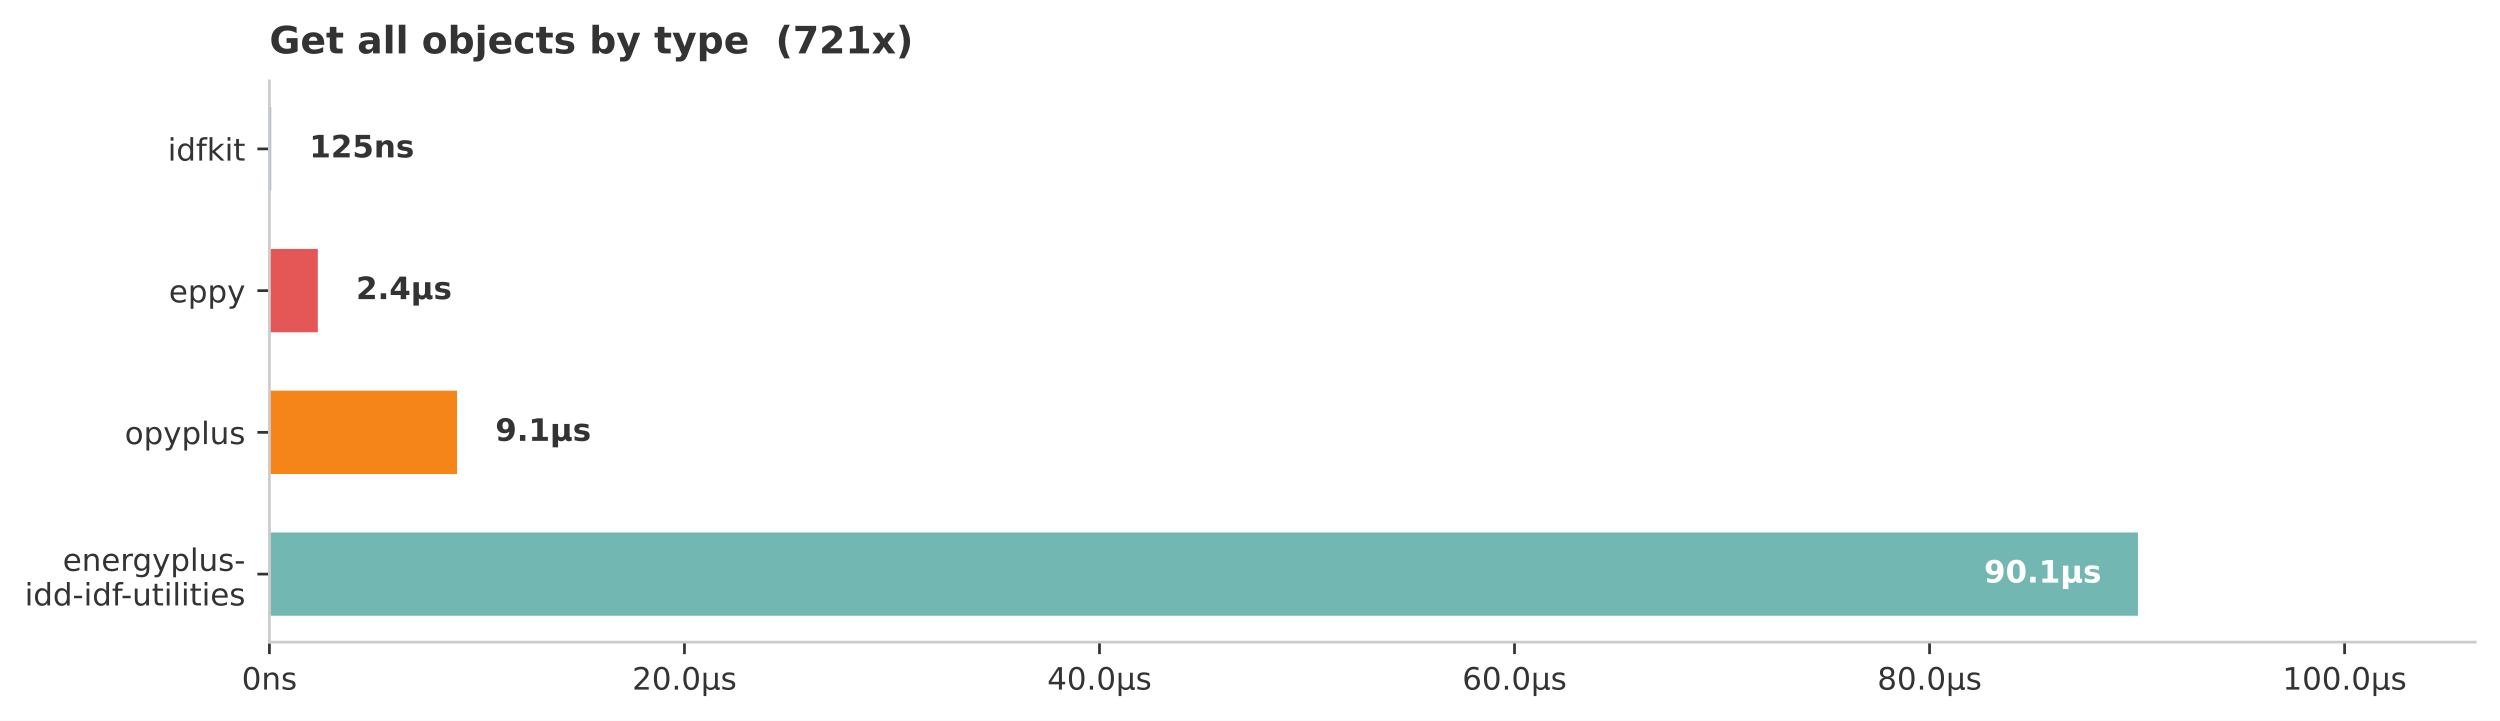
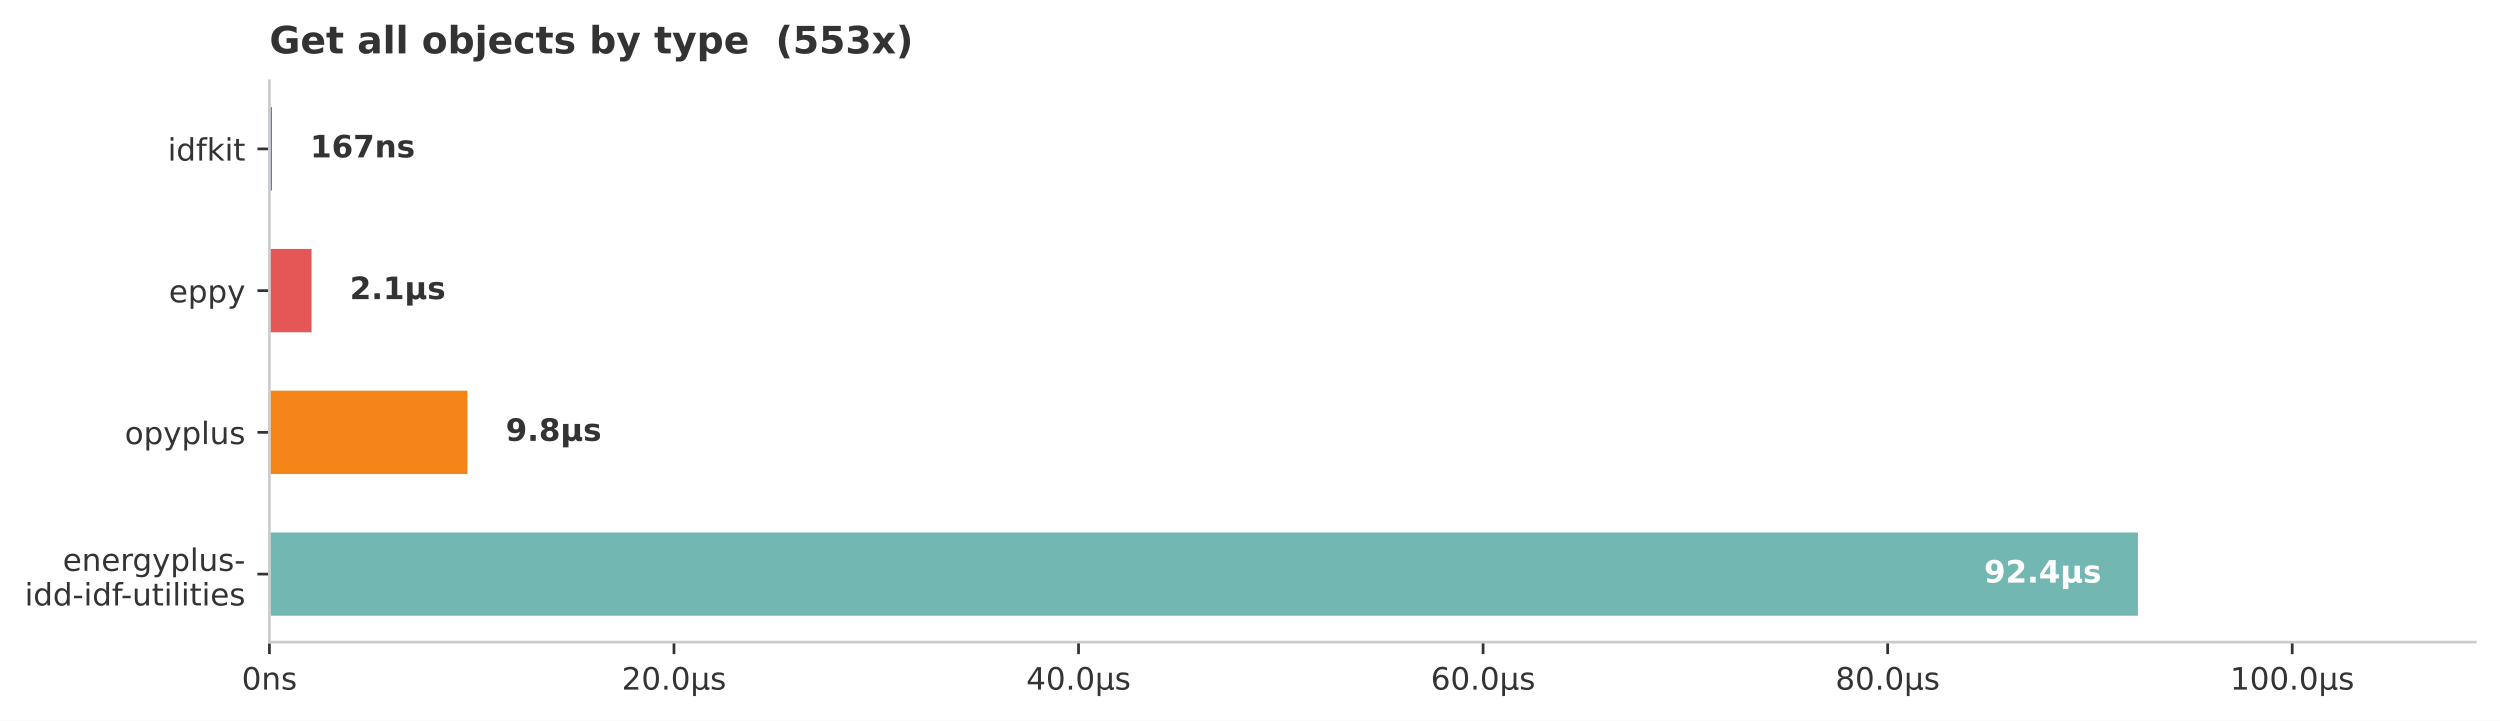
<svg xmlns="http://www.w3.org/2000/svg" xmlns:xlink="http://www.w3.org/1999/xlink" width="728.4pt" height="210pt" viewBox="0 0 728.4 210" version="1.1">
  <defs>
    <style type="text/css">*{stroke-linejoin: round; stroke-linecap: butt}</style>
  </defs>
  <g id="figure_1">
    <g id="patch_1">
      <path d="M 0 210 L 728.4 210 L 728.4 -0 L 0 -0 z " style="fill: #ffffff" />
    </g>
    <g id="axes_1">
      <g id="patch_2">
        <path d="M 78.497 187.089 L 721.2 187.089 L 721.2 23.558 L 78.497 23.558 z " style="fill: #ffffff" />
      </g>
      <g id="patch_3">
-         <path d="M 78.497 30.992 L 79.252 30.992 L 79.252 55.769 L 78.497 55.769 z " clip-path="url(#p4049b4fd9d)" style="fill: #4c78a8; stroke: #ffffff; stroke-width: 0.5; stroke-linejoin: miter" />
+         <path d="M 78.497 30.992 L 79.481 30.992 L 79.481 55.769 L 78.497 55.769 z " clip-path="url(#p4bf52b2a81)" style="fill: #4c78a8; stroke: #ffffff; stroke-width: 0.5; stroke-linejoin: miter" />
      </g>
      <g id="patch_4">
-         <path d="M 78.497 72.287 L 92.856 72.287 L 92.856 97.065 L 78.497 97.065 z " clip-path="url(#p4049b4fd9d)" style="fill: #e45756; stroke: #ffffff; stroke-width: 0.5; stroke-linejoin: miter" />
+         <path d="M 78.497 72.287 L 91.02 72.287 L 91.02 97.065 L 78.497 97.065 z " clip-path="url(#p4bf52b2a81)" style="fill: #e45756; stroke: #ffffff; stroke-width: 0.5; stroke-linejoin: miter" />
      </g>
      <g id="patch_5">
-         <path d="M 78.497 113.583 L 133.415 113.583 L 133.415 138.36 L 78.497 138.36 z " clip-path="url(#p4049b4fd9d)" style="fill: #f58518; stroke: #ffffff; stroke-width: 0.5; stroke-linejoin: miter" />
+         <path d="M 78.497 113.583 L 136.448 113.583 L 136.448 138.36 L 78.497 138.36 z " clip-path="url(#p4bf52b2a81)" style="fill: #f58518; stroke: #ffffff; stroke-width: 0.5; stroke-linejoin: miter" />
      </g>
      <g id="patch_6">
-         <path d="M 78.497 154.879 L 623.16 154.879 L 623.16 179.656 L 78.497 179.656 z " clip-path="url(#p4049b4fd9d)" style="fill: #72b7b2; stroke: #ffffff; stroke-width: 0.5; stroke-linejoin: miter" />
+         <path d="M 78.497 154.879 L 623.16 154.879 L 623.16 179.656 L 78.497 179.656 z " clip-path="url(#p4bf52b2a81)" style="fill: #72b7b2; stroke: #ffffff; stroke-width: 0.5; stroke-linejoin: miter" />
      </g>
      <g id="matplotlib.axis_1">
        <g id="xtick_1">
          <g id="line2d_1">
            <defs>
-               <path id="mfbbbb1fbbe" d="M 0 0 L 0 3.5 " style="stroke: #333333; stroke-width: 0.8" />
+               <path id="m6d9b63f9aa" d="M 0 0 L 0 3.5 " style="stroke: #333333; stroke-width: 0.8" />
            </defs>
            <g>
-               <use xlink:href="#mfbbbb1fbbe" x="78.497" y="187.089" style="fill: #333333; stroke: #333333; stroke-width: 0.8" />
+               <use xlink:href="#m6d9b63f9aa" x="78.497" y="187.089" style="fill: #333333; stroke: #333333; stroke-width: 0.8" />
            </g>
          </g>
          <g id="text_1">
            <g style="fill: #333333" transform="translate(70.43734 200.9278) scale(0.09 -0.09)">
              <defs>
                <path id="DejaVuSans-30" d="M 2034 4250 Q 1547 4250 1301 3770 Q 1056 3291 1056 2328 Q 1056 1369 1301 889 Q 1547 409 2034 409 Q 2525 409 2770 889 Q 3016 1369 3016 2328 Q 3016 3291 2770 3770 Q 2525 4250 2034 4250 z M 2034 4750 Q 2819 4750 3233 4129 Q 3647 3509 3647 2328 Q 3647 1150 3233 529 Q 2819 -91 2034 -91 Q 1250 -91 836 529 Q 422 1150 422 2328 Q 422 3509 836 4129 Q 1250 4750 2034 4750 z " transform="scale(0.015625)" />
                <path id="DejaVuSans-6e" d="M 3513 2113 L 3513 0 L 2938 0 L 2938 2094 Q 2938 2591 2744 2837 Q 2550 3084 2163 3084 Q 1697 3084 1428 2787 Q 1159 2491 1159 1978 L 1159 0 L 581 0 L 581 3500 L 1159 3500 L 1159 2956 Q 1366 3272 1645 3428 Q 1925 3584 2291 3584 Q 2894 3584 3203 3211 Q 3513 2838 3513 2113 z " transform="scale(0.015625)" />
                <path id="DejaVuSans-73" d="M 2834 3397 L 2834 2853 Q 2591 2978 2328 3040 Q 2066 3103 1784 3103 Q 1356 3103 1142 2972 Q 928 2841 928 2578 Q 928 2378 1081 2264 Q 1234 2150 1697 2047 L 1894 2003 Q 2506 1872 2764 1633 Q 3022 1394 3022 966 Q 3022 478 2636 193 Q 2250 -91 1575 -91 Q 1294 -91 989 -36 Q 684 19 347 128 L 347 722 Q 666 556 975 473 Q 1284 391 1588 391 Q 1994 391 2212 530 Q 2431 669 2431 922 Q 2431 1156 2273 1281 Q 2116 1406 1581 1522 L 1381 1569 Q 847 1681 609 1914 Q 372 2147 372 2553 Q 372 3047 722 3315 Q 1072 3584 1716 3584 Q 2034 3584 2315 3537 Q 2597 3491 2834 3397 z " transform="scale(0.015625)" />
              </defs>
              <use xlink:href="#DejaVuSans-30" />
              <use xlink:href="#DejaVuSans-6e" transform="translate(63.62305 0)" />
              <use xlink:href="#DejaVuSans-73" transform="translate(127.002 0)" />
            </g>
          </g>
        </g>
        <g id="xtick_2">
          <g id="line2d_2">
            <g>
-               <use xlink:href="#mfbbbb1fbbe" x="199.421" y="187.089" style="fill: #333333; stroke: #333333; stroke-width: 0.8" />
+               <use xlink:href="#m6d9b63f9aa" x="196.369" y="187.089" style="fill: #333333; stroke: #333333; stroke-width: 0.8" />
            </g>
          </g>
          <g id="text_2">
-             <g style="fill: #333333" transform="translate(184.1945 200.9278) scale(0.09 -0.09)">
+             <g style="fill: #333333" transform="translate(181.1418 200.9278) scale(0.09 -0.09)">
              <defs>
                <path id="DejaVuSans-32" d="M 1228 531 L 3431 531 L 3431 0 L 469 0 L 469 531 Q 828 903 1448 1529 Q 2069 2156 2228 2338 Q 2531 2678 2651 2914 Q 2772 3150 2772 3378 Q 2772 3750 2511 3984 Q 2250 4219 1831 4219 Q 1534 4219 1204 4116 Q 875 4013 500 3803 L 500 4441 Q 881 4594 1212 4672 Q 1544 4750 1819 4750 Q 2544 4750 2975 4387 Q 3406 4025 3406 3419 Q 3406 3131 3298 2873 Q 3191 2616 2906 2266 Q 2828 2175 2409 1742 Q 1991 1309 1228 531 z " transform="scale(0.015625)" />
                <path id="DejaVuSans-2e" d="M 684 794 L 1344 794 L 1344 0 L 684 0 L 684 794 z " transform="scale(0.015625)" />
                <path id="DejaVuSans-b5" d="M 544 -1331 L 544 3500 L 1119 3500 L 1119 1325 Q 1119 872 1334 640 Q 1550 409 1972 409 Q 2434 409 2667 671 Q 2900 934 2900 1459 L 2900 3500 L 3475 3500 L 3475 806 Q 3475 619 3529 530 Q 3584 441 3700 441 Q 3728 441 3778 458 Q 3828 475 3916 513 L 3916 50 Q 3788 -22 3673 -56 Q 3559 -91 3450 -91 Q 3234 -91 3106 31 Q 2978 153 2931 403 Q 2775 156 2548 32 Q 2322 -91 2016 -91 Q 1697 -91 1473 31 Q 1250 153 1119 397 L 1119 -1331 L 544 -1331 z " transform="scale(0.015625)" />
              </defs>
              <use xlink:href="#DejaVuSans-32" />
              <use xlink:href="#DejaVuSans-30" transform="translate(63.62305 0)" />
              <use xlink:href="#DejaVuSans-2e" transform="translate(127.2461 0)" />
              <use xlink:href="#DejaVuSans-30" transform="translate(159.0332 0)" />
              <use xlink:href="#DejaVuSans-b5" transform="translate(222.6562 0)" />
              <use xlink:href="#DejaVuSans-73" transform="translate(286.2793 0)" />
            </g>
          </g>
        </g>
        <g id="xtick_3">
          <g id="line2d_3">
            <g>
-               <use xlink:href="#mfbbbb1fbbe" x="320.346" y="187.089" style="fill: #333333; stroke: #333333; stroke-width: 0.8" />
+               <use xlink:href="#m6d9b63f9aa" x="314.241" y="187.089" style="fill: #333333; stroke: #333333; stroke-width: 0.8" />
            </g>
          </g>
          <g id="text_3">
-             <g style="fill: #333333" transform="translate(305.1193 200.9278) scale(0.09 -0.09)">
+             <g style="fill: #333333" transform="translate(299.0139 200.9278) scale(0.09 -0.09)">
              <defs>
                <path id="DejaVuSans-34" d="M 2419 4116 L 825 1625 L 2419 1625 L 2419 4116 z M 2253 4666 L 3047 4666 L 3047 1625 L 3713 1625 L 3713 1100 L 3047 1100 L 3047 0 L 2419 0 L 2419 1100 L 313 1100 L 313 1709 L 2253 4666 z " transform="scale(0.015625)" />
              </defs>
              <use xlink:href="#DejaVuSans-34" />
              <use xlink:href="#DejaVuSans-30" transform="translate(63.62305 0)" />
              <use xlink:href="#DejaVuSans-2e" transform="translate(127.2461 0)" />
              <use xlink:href="#DejaVuSans-30" transform="translate(159.0332 0)" />
              <use xlink:href="#DejaVuSans-b5" transform="translate(222.6562 0)" />
              <use xlink:href="#DejaVuSans-73" transform="translate(286.2793 0)" />
            </g>
          </g>
        </g>
        <g id="xtick_4">
          <g id="line2d_4">
            <g>
-               <use xlink:href="#mfbbbb1fbbe" x="441.271" y="187.089" style="fill: #333333; stroke: #333333; stroke-width: 0.8" />
+               <use xlink:href="#m6d9b63f9aa" x="432.113" y="187.089" style="fill: #333333; stroke: #333333; stroke-width: 0.8" />
            </g>
          </g>
          <g id="text_4">
-             <g style="fill: #333333" transform="translate(426.0441 200.9278) scale(0.09 -0.09)">
+             <g style="fill: #333333" transform="translate(416.8861 200.9278) scale(0.09 -0.09)">
              <defs>
                <path id="DejaVuSans-36" d="M 2113 2584 Q 1688 2584 1439 2293 Q 1191 2003 1191 1497 Q 1191 994 1439 701 Q 1688 409 2113 409 Q 2538 409 2786 701 Q 3034 994 3034 1497 Q 3034 2003 2786 2293 Q 2538 2584 2113 2584 z M 3366 4563 L 3366 3988 Q 3128 4100 2886 4159 Q 2644 4219 2406 4219 Q 1781 4219 1451 3797 Q 1122 3375 1075 2522 Q 1259 2794 1537 2939 Q 1816 3084 2150 3084 Q 2853 3084 3261 2657 Q 3669 2231 3669 1497 Q 3669 778 3244 343 Q 2819 -91 2113 -91 Q 1303 -91 875 529 Q 447 1150 447 2328 Q 447 3434 972 4092 Q 1497 4750 2381 4750 Q 2619 4750 2861 4703 Q 3103 4656 3366 4563 z " transform="scale(0.015625)" />
              </defs>
              <use xlink:href="#DejaVuSans-36" />
              <use xlink:href="#DejaVuSans-30" transform="translate(63.62305 0)" />
              <use xlink:href="#DejaVuSans-2e" transform="translate(127.2461 0)" />
              <use xlink:href="#DejaVuSans-30" transform="translate(159.0332 0)" />
              <use xlink:href="#DejaVuSans-b5" transform="translate(222.6562 0)" />
              <use xlink:href="#DejaVuSans-73" transform="translate(286.2793 0)" />
            </g>
          </g>
        </g>
        <g id="xtick_5">
          <g id="line2d_5">
            <g>
-               <use xlink:href="#mfbbbb1fbbe" x="562.196" y="187.089" style="fill: #333333; stroke: #333333; stroke-width: 0.8" />
+               <use xlink:href="#m6d9b63f9aa" x="549.985" y="187.089" style="fill: #333333; stroke: #333333; stroke-width: 0.8" />
            </g>
          </g>
          <g id="text_5">
-             <g style="fill: #333333" transform="translate(546.9689 200.9278) scale(0.09 -0.09)">
+             <g style="fill: #333333" transform="translate(534.7582 200.9278) scale(0.09 -0.09)">
              <defs>
                <path id="DejaVuSans-38" d="M 2034 2216 Q 1584 2216 1326 1975 Q 1069 1734 1069 1313 Q 1069 891 1326 650 Q 1584 409 2034 409 Q 2484 409 2743 651 Q 3003 894 3003 1313 Q 3003 1734 2745 1975 Q 2488 2216 2034 2216 z M 1403 2484 Q 997 2584 770 2862 Q 544 3141 544 3541 Q 544 4100 942 4425 Q 1341 4750 2034 4750 Q 2731 4750 3128 4425 Q 3525 4100 3525 3541 Q 3525 3141 3298 2862 Q 3072 2584 2669 2484 Q 3125 2378 3379 2068 Q 3634 1759 3634 1313 Q 3634 634 3220 271 Q 2806 -91 2034 -91 Q 1263 -91 848 271 Q 434 634 434 1313 Q 434 1759 690 2068 Q 947 2378 1403 2484 z M 1172 3481 Q 1172 3119 1398 2916 Q 1625 2713 2034 2713 Q 2441 2713 2670 2916 Q 2900 3119 2900 3481 Q 2900 3844 2670 4047 Q 2441 4250 2034 4250 Q 1625 4250 1398 4047 Q 1172 3844 1172 3481 z " transform="scale(0.015625)" />
              </defs>
              <use xlink:href="#DejaVuSans-38" />
              <use xlink:href="#DejaVuSans-30" transform="translate(63.62305 0)" />
              <use xlink:href="#DejaVuSans-2e" transform="translate(127.2461 0)" />
              <use xlink:href="#DejaVuSans-30" transform="translate(159.0332 0)" />
              <use xlink:href="#DejaVuSans-b5" transform="translate(222.6562 0)" />
              <use xlink:href="#DejaVuSans-73" transform="translate(286.2793 0)" />
            </g>
          </g>
        </g>
        <g id="xtick_6">
          <g id="line2d_6">
            <g>
-               <use xlink:href="#mfbbbb1fbbe" x="683.121" y="187.089" style="fill: #333333; stroke: #333333; stroke-width: 0.8" />
+               <use xlink:href="#m6d9b63f9aa" x="667.857" y="187.089" style="fill: #333333; stroke: #333333; stroke-width: 0.8" />
            </g>
          </g>
          <g id="text_6">
-             <g style="fill: #333333" transform="translate(665.0306 200.9278) scale(0.09 -0.09)">
+             <g style="fill: #333333" transform="translate(649.7672 200.9278) scale(0.09 -0.09)">
              <defs>
                <path id="DejaVuSans-31" d="M 794 531 L 1825 531 L 1825 4091 L 703 3866 L 703 4441 L 1819 4666 L 2450 4666 L 2450 531 L 3481 531 L 3481 0 L 794 0 L 794 531 z " transform="scale(0.015625)" />
              </defs>
              <use xlink:href="#DejaVuSans-31" />
              <use xlink:href="#DejaVuSans-30" transform="translate(63.62305 0)" />
              <use xlink:href="#DejaVuSans-30" transform="translate(127.2461 0)" />
              <use xlink:href="#DejaVuSans-2e" transform="translate(190.8691 0)" />
              <use xlink:href="#DejaVuSans-30" transform="translate(222.6562 0)" />
              <use xlink:href="#DejaVuSans-b5" transform="translate(286.2793 0)" />
              <use xlink:href="#DejaVuSans-73" transform="translate(349.9023 0)" />
            </g>
          </g>
        </g>
      </g>
      <g id="matplotlib.axis_2">
        <g id="ytick_1">
          <g id="line2d_7">
            <defs>
-               <path id="m07749e6e35" d="M 0 0 L -3.5 0 " style="stroke: #333333; stroke-width: 0.8" />
+               <path id="m0f4603d47a" d="M 0 0 L -3.5 0 " style="stroke: #333333; stroke-width: 0.8" />
            </defs>
            <g>
-               <use xlink:href="#m07749e6e35" x="78.497" y="43.38" style="fill: #333333; stroke: #333333; stroke-width: 0.8" />
+               <use xlink:href="#m0f4603d47a" x="78.497" y="43.38" style="fill: #333333; stroke: #333333; stroke-width: 0.8" />
            </g>
          </g>
          <g id="text_7">
            <g style="fill: #333333" transform="translate(48.87422 46.79951) scale(0.09 -0.09)">
              <defs>
                <path id="DejaVuSans-69" d="M 603 3500 L 1178 3500 L 1178 0 L 603 0 L 603 3500 z M 603 4863 L 1178 4863 L 1178 4134 L 603 4134 L 603 4863 z " transform="scale(0.015625)" />
                <path id="DejaVuSans-64" d="M 2906 2969 L 2906 4863 L 3481 4863 L 3481 0 L 2906 0 L 2906 525 Q 2725 213 2448 61 Q 2172 -91 1784 -91 Q 1150 -91 751 415 Q 353 922 353 1747 Q 353 2572 751 3078 Q 1150 3584 1784 3584 Q 2172 3584 2448 3432 Q 2725 3281 2906 2969 z M 947 1747 Q 947 1113 1208 752 Q 1469 391 1925 391 Q 2381 391 2643 752 Q 2906 1113 2906 1747 Q 2906 2381 2643 2742 Q 2381 3103 1925 3103 Q 1469 3103 1208 2742 Q 947 2381 947 1747 z " transform="scale(0.015625)" />
                <path id="DejaVuSans-66" d="M 2375 4863 L 2375 4384 L 1825 4384 Q 1516 4384 1395 4259 Q 1275 4134 1275 3809 L 1275 3500 L 2222 3500 L 2222 3053 L 1275 3053 L 1275 0 L 697 0 L 697 3053 L 147 3053 L 147 3500 L 697 3500 L 697 3744 Q 697 4328 969 4595 Q 1241 4863 1831 4863 L 2375 4863 z " transform="scale(0.015625)" />
                <path id="DejaVuSans-6b" d="M 581 4863 L 1159 4863 L 1159 1991 L 2875 3500 L 3609 3500 L 1753 1863 L 3688 0 L 2938 0 L 1159 1709 L 1159 0 L 581 0 L 581 4863 z " transform="scale(0.015625)" />
                <path id="DejaVuSans-74" d="M 1172 4494 L 1172 3500 L 2356 3500 L 2356 3053 L 1172 3053 L 1172 1153 Q 1172 725 1289 603 Q 1406 481 1766 481 L 2356 481 L 2356 0 L 1766 0 Q 1100 0 847 248 Q 594 497 594 1153 L 594 3053 L 172 3053 L 172 3500 L 594 3500 L 594 4494 L 1172 4494 z " transform="scale(0.015625)" />
              </defs>
              <use xlink:href="#DejaVuSans-69" />
              <use xlink:href="#DejaVuSans-64" transform="translate(27.7832 0)" />
              <use xlink:href="#DejaVuSans-66" transform="translate(91.25977 0)" />
              <use xlink:href="#DejaVuSans-6b" transform="translate(126.4648 0)" />
              <use xlink:href="#DejaVuSans-69" transform="translate(184.375 0)" />
              <use xlink:href="#DejaVuSans-74" transform="translate(212.1582 0)" />
            </g>
          </g>
        </g>
        <g id="ytick_2">
          <g id="line2d_8">
            <g>
-               <use xlink:href="#m07749e6e35" x="78.497" y="84.676" style="fill: #333333; stroke: #333333; stroke-width: 0.8" />
+               <use xlink:href="#m0f4603d47a" x="78.497" y="84.676" style="fill: #333333; stroke: #333333; stroke-width: 0.8" />
            </g>
          </g>
          <g id="text_8">
            <g style="fill: #333333" transform="translate(49.20469 88.0952) scale(0.09 -0.09)">
              <defs>
                <path id="DejaVuSans-65" d="M 3597 1894 L 3597 1613 L 953 1613 Q 991 1019 1311 708 Q 1631 397 2203 397 Q 2534 397 2845 478 Q 3156 559 3463 722 L 3463 178 Q 3153 47 2828 -22 Q 2503 -91 2169 -91 Q 1331 -91 842 396 Q 353 884 353 1716 Q 353 2575 817 3079 Q 1281 3584 2069 3584 Q 2775 3584 3186 3129 Q 3597 2675 3597 1894 z M 3022 2063 Q 3016 2534 2758 2815 Q 2500 3097 2075 3097 Q 1594 3097 1305 2825 Q 1016 2553 972 2059 L 3022 2063 z " transform="scale(0.015625)" />
                <path id="DejaVuSans-70" d="M 1159 525 L 1159 -1331 L 581 -1331 L 581 3500 L 1159 3500 L 1159 2969 Q 1341 3281 1617 3432 Q 1894 3584 2278 3584 Q 2916 3584 3314 3078 Q 3713 2572 3713 1747 Q 3713 922 3314 415 Q 2916 -91 2278 -91 Q 1894 -91 1617 61 Q 1341 213 1159 525 z M 3116 1747 Q 3116 2381 2855 2742 Q 2594 3103 2138 3103 Q 1681 3103 1420 2742 Q 1159 2381 1159 1747 Q 1159 1113 1420 752 Q 1681 391 2138 391 Q 2594 391 2855 752 Q 3116 1113 3116 1747 z " transform="scale(0.015625)" />
                <path id="DejaVuSans-79" d="M 2059 -325 Q 1816 -950 1584 -1140 Q 1353 -1331 966 -1331 L 506 -1331 L 506 -850 L 844 -850 Q 1081 -850 1212 -737 Q 1344 -625 1503 -206 L 1606 56 L 191 3500 L 800 3500 L 1894 763 L 2988 3500 L 3597 3500 L 2059 -325 z " transform="scale(0.015625)" />
              </defs>
              <use xlink:href="#DejaVuSans-65" />
              <use xlink:href="#DejaVuSans-70" transform="translate(61.52344 0)" />
              <use xlink:href="#DejaVuSans-70" transform="translate(125 0)" />
              <use xlink:href="#DejaVuSans-79" transform="translate(188.4766 0)" />
            </g>
          </g>
        </g>
        <g id="ytick_3">
          <g id="line2d_9">
            <g>
-               <use xlink:href="#m07749e6e35" x="78.497" y="125.972" style="fill: #333333; stroke: #333333; stroke-width: 0.8" />
+               <use xlink:href="#m0f4603d47a" x="78.497" y="125.972" style="fill: #333333; stroke: #333333; stroke-width: 0.8" />
            </g>
          </g>
          <g id="text_9">
            <g style="fill: #333333" transform="translate(36.34313 129.3909) scale(0.09 -0.09)">
              <defs>
                <path id="DejaVuSans-6f" d="M 1959 3097 Q 1497 3097 1228 2736 Q 959 2375 959 1747 Q 959 1119 1226 758 Q 1494 397 1959 397 Q 2419 397 2687 759 Q 2956 1122 2956 1747 Q 2956 2369 2687 2733 Q 2419 3097 1959 3097 z M 1959 3584 Q 2709 3584 3137 3096 Q 3566 2609 3566 1747 Q 3566 888 3137 398 Q 2709 -91 1959 -91 Q 1206 -91 779 398 Q 353 888 353 1747 Q 353 2609 779 3096 Q 1206 3584 1959 3584 z " transform="scale(0.015625)" />
                <path id="DejaVuSans-6c" d="M 603 4863 L 1178 4863 L 1178 0 L 603 0 L 603 4863 z " transform="scale(0.015625)" />
                <path id="DejaVuSans-75" d="M 544 1381 L 544 3500 L 1119 3500 L 1119 1403 Q 1119 906 1312 657 Q 1506 409 1894 409 Q 2359 409 2629 706 Q 2900 1003 2900 1516 L 2900 3500 L 3475 3500 L 3475 0 L 2900 0 L 2900 538 Q 2691 219 2414 64 Q 2138 -91 1772 -91 Q 1169 -91 856 284 Q 544 659 544 1381 z M 1991 3584 L 1991 3584 z " transform="scale(0.015625)" />
              </defs>
              <use xlink:href="#DejaVuSans-6f" />
              <use xlink:href="#DejaVuSans-70" transform="translate(61.18164 0)" />
              <use xlink:href="#DejaVuSans-79" transform="translate(124.6582 0)" />
              <use xlink:href="#DejaVuSans-70" transform="translate(183.8379 0)" />
              <use xlink:href="#DejaVuSans-6c" transform="translate(247.3145 0)" />
              <use xlink:href="#DejaVuSans-75" transform="translate(275.0977 0)" />
              <use xlink:href="#DejaVuSans-73" transform="translate(338.4766 0)" />
            </g>
          </g>
        </g>
        <g id="ytick_4">
          <g id="line2d_10">
            <g>
-               <use xlink:href="#m07749e6e35" x="78.497" y="167.267" style="fill: #333333; stroke: #333333; stroke-width: 0.8" />
+               <use xlink:href="#m0f4603d47a" x="78.497" y="167.267" style="fill: #333333; stroke: #333333; stroke-width: 0.8" />
            </g>
          </g>
          <g id="text_10">
            <g style="fill: #333333" transform="translate(18.28125 166.3314) scale(0.09 -0.09)">
              <defs>
                <path id="DejaVuSans-72" d="M 2631 2963 Q 2534 3019 2420 3045 Q 2306 3072 2169 3072 Q 1681 3072 1420 2755 Q 1159 2438 1159 1844 L 1159 0 L 581 0 L 581 3500 L 1159 3500 L 1159 2956 Q 1341 3275 1631 3429 Q 1922 3584 2338 3584 Q 2397 3584 2469 3576 Q 2541 3569 2628 3553 L 2631 2963 z " transform="scale(0.015625)" />
                <path id="DejaVuSans-67" d="M 2906 1791 Q 2906 2416 2648 2759 Q 2391 3103 1925 3103 Q 1463 3103 1205 2759 Q 947 2416 947 1791 Q 947 1169 1205 825 Q 1463 481 1925 481 Q 2391 481 2648 825 Q 2906 1169 2906 1791 z M 3481 434 Q 3481 -459 3084 -895 Q 2688 -1331 1869 -1331 Q 1566 -1331 1297 -1286 Q 1028 -1241 775 -1147 L 775 -588 Q 1028 -725 1275 -790 Q 1522 -856 1778 -856 Q 2344 -856 2625 -561 Q 2906 -266 2906 331 L 2906 616 Q 2728 306 2450 153 Q 2172 0 1784 0 Q 1141 0 747 490 Q 353 981 353 1791 Q 353 2603 747 3093 Q 1141 3584 1784 3584 Q 2172 3584 2450 3431 Q 2728 3278 2906 2969 L 2906 3500 L 3481 3500 L 3481 434 z " transform="scale(0.015625)" />
                <path id="DejaVuSans-2d" d="M 313 2009 L 1997 2009 L 1997 1497 L 313 1497 L 313 2009 z " transform="scale(0.015625)" />
              </defs>
              <use xlink:href="#DejaVuSans-65" />
              <use xlink:href="#DejaVuSans-6e" transform="translate(61.52344 0)" />
              <use xlink:href="#DejaVuSans-65" transform="translate(124.9023 0)" />
              <use xlink:href="#DejaVuSans-72" transform="translate(186.4258 0)" />
              <use xlink:href="#DejaVuSans-67" transform="translate(225.7891 0)" />
              <use xlink:href="#DejaVuSans-79" transform="translate(289.2656 0)" />
              <use xlink:href="#DejaVuSans-70" transform="translate(348.4453 0)" />
              <use xlink:href="#DejaVuSans-6c" transform="translate(411.9219 0)" />
              <use xlink:href="#DejaVuSans-75" transform="translate(439.7051 0)" />
              <use xlink:href="#DejaVuSans-73" transform="translate(503.084 0)" />
              <use xlink:href="#DejaVuSans-2d" transform="translate(555.1836 0)" />
            </g>
            <g style="fill: #333333" transform="translate(7.2 176.4094) scale(0.09 -0.09)">
              <use xlink:href="#DejaVuSans-69" />
              <use xlink:href="#DejaVuSans-64" transform="translate(27.7832 0)" />
              <use xlink:href="#DejaVuSans-64" transform="translate(91.25977 0)" />
              <use xlink:href="#DejaVuSans-2d" transform="translate(154.7363 0)" />
              <use xlink:href="#DejaVuSans-69" transform="translate(190.8203 0)" />
              <use xlink:href="#DejaVuSans-64" transform="translate(218.6035 0)" />
              <use xlink:href="#DejaVuSans-66" transform="translate(282.0801 0)" />
              <use xlink:href="#DejaVuSans-2d" transform="translate(311.7852 0)" />
              <use xlink:href="#DejaVuSans-75" transform="translate(347.8691 0)" />
              <use xlink:href="#DejaVuSans-74" transform="translate(411.248 0)" />
              <use xlink:href="#DejaVuSans-69" transform="translate(450.457 0)" />
              <use xlink:href="#DejaVuSans-6c" transform="translate(478.2402 0)" />
              <use xlink:href="#DejaVuSans-69" transform="translate(506.0234 0)" />
              <use xlink:href="#DejaVuSans-74" transform="translate(533.8066 0)" />
              <use xlink:href="#DejaVuSans-69" transform="translate(573.0156 0)" />
              <use xlink:href="#DejaVuSans-65" transform="translate(600.7988 0)" />
              <use xlink:href="#DejaVuSans-73" transform="translate(662.3223 0)" />
            </g>
          </g>
        </g>
      </g>
      <g id="patch_7">
        <path d="M 78.497 187.089 L 78.497 23.558 " style="fill: none; stroke: #cccccc; stroke-width: 0.8; stroke-linejoin: miter; stroke-linecap: square" />
      </g>
      <g id="patch_8">
        <path d="M 78.497 187.089 L 721.2 187.089 " style="fill: none; stroke: #cccccc; stroke-width: 0.8; stroke-linejoin: miter; stroke-linecap: square" />
      </g>
      <g id="text_11">
-         <g style="fill: #333333" transform="translate(90.14553 45.86365) scale(0.09 -0.09)">
+         <g style="fill: #333333" transform="translate(90.37405 45.86365) scale(0.09 -0.09)">
          <defs>
            <path id="DejaVuSans-Bold-31" d="M 750 831 L 1813 831 L 1813 3847 L 722 3622 L 722 4441 L 1806 4666 L 2950 4666 L 2950 831 L 4013 831 L 4013 0 L 750 0 L 750 831 z " transform="scale(0.015625)" />
-             <path id="DejaVuSans-Bold-32" d="M 1844 884 L 3897 884 L 3897 0 L 506 0 L 506 884 L 2209 2388 Q 2438 2594 2547 2791 Q 2656 2988 2656 3200 Q 2656 3528 2436 3728 Q 2216 3928 1850 3928 Q 1569 3928 1234 3808 Q 900 3688 519 3450 L 519 4475 Q 925 4609 1322 4679 Q 1719 4750 2100 4750 Q 2938 4750 3402 4381 Q 3866 4013 3866 3353 Q 3866 2972 3669 2642 Q 3472 2313 2841 1759 L 1844 884 z " transform="scale(0.015625)" />
-             <path id="DejaVuSans-Bold-35" d="M 678 4666 L 3669 4666 L 3669 3781 L 1638 3781 L 1638 3059 Q 1775 3097 1914 3117 Q 2053 3138 2203 3138 Q 3056 3138 3531 2711 Q 4006 2284 4006 1522 Q 4006 766 3489 337 Q 2972 -91 2053 -91 Q 1656 -91 1267 -14 Q 878 63 494 219 L 494 1166 Q 875 947 1217 837 Q 1559 728 1863 728 Q 2300 728 2551 942 Q 2803 1156 2803 1522 Q 2803 1891 2551 2103 Q 2300 2316 1863 2316 Q 1603 2316 1309 2248 Q 1016 2181 678 2041 L 678 4666 z " transform="scale(0.015625)" />
+             <path id="DejaVuSans-Bold-36" d="M 2316 2303 Q 2000 2303 1842 2098 Q 1684 1894 1684 1484 Q 1684 1075 1842 870 Q 2000 666 2316 666 Q 2634 666 2792 870 Q 2950 1075 2950 1484 Q 2950 1894 2792 2098 Q 2634 2303 2316 2303 z M 3803 4544 L 3803 3681 Q 3506 3822 3243 3889 Q 2981 3956 2731 3956 Q 2194 3956 1894 3657 Q 1594 3359 1544 2772 Q 1750 2925 1990 3001 Q 2231 3078 2516 3078 Q 3231 3078 3670 2659 Q 4109 2241 4109 1563 Q 4109 813 3618 361 Q 3128 -91 2303 -91 Q 1394 -91 895 523 Q 397 1138 397 2266 Q 397 3422 980 4083 Q 1563 4744 2578 4744 Q 2900 4744 3203 4694 Q 3506 4644 3803 4544 z " transform="scale(0.015625)" />
+             <path id="DejaVuSans-Bold-37" d="M 428 4666 L 3944 4666 L 3944 3988 L 2125 0 L 953 0 L 2675 3781 L 428 3781 L 428 4666 z " transform="scale(0.015625)" />
            <path id="DejaVuSans-Bold-6e" d="M 4056 2131 L 4056 0 L 2931 0 L 2931 347 L 2931 1631 Q 2931 2084 2911 2256 Q 2891 2428 2841 2509 Q 2775 2619 2662 2680 Q 2550 2741 2406 2741 Q 2056 2741 1856 2470 Q 1656 2200 1656 1722 L 1656 0 L 538 0 L 538 3500 L 1656 3500 L 1656 2988 Q 1909 3294 2193 3439 Q 2478 3584 2822 3584 Q 3428 3584 3742 3212 Q 4056 2841 4056 2131 z " transform="scale(0.015625)" />
            <path id="DejaVuSans-Bold-73" d="M 3272 3391 L 3272 2541 Q 2913 2691 2578 2766 Q 2244 2841 1947 2841 Q 1628 2841 1473 2761 Q 1319 2681 1319 2516 Q 1319 2381 1436 2309 Q 1553 2238 1856 2203 L 2053 2175 Q 2913 2066 3209 1816 Q 3506 1566 3506 1031 Q 3506 472 3093 190 Q 2681 -91 1863 -91 Q 1516 -91 1145 -36 Q 775 19 384 128 L 384 978 Q 719 816 1070 734 Q 1422 653 1784 653 Q 2113 653 2278 743 Q 2444 834 2444 1013 Q 2444 1163 2330 1236 Q 2216 1309 1875 1350 L 1678 1375 Q 931 1469 631 1722 Q 331 1975 331 2491 Q 331 3047 712 3315 Q 1094 3584 1881 3584 Q 2191 3584 2531 3537 Q 2872 3491 3272 3391 z " transform="scale(0.015625)" />
          </defs>
          <use xlink:href="#DejaVuSans-Bold-31" />
-           <use xlink:href="#DejaVuSans-Bold-32" transform="translate(69.58008 0)" />
-           <use xlink:href="#DejaVuSans-Bold-35" transform="translate(139.1602 0)" />
+           <use xlink:href="#DejaVuSans-Bold-36" transform="translate(69.58008 0)" />
+           <use xlink:href="#DejaVuSans-Bold-37" transform="translate(139.1602 0)" />
          <use xlink:href="#DejaVuSans-Bold-6e" transform="translate(208.7402 0)" />
          <use xlink:href="#DejaVuSans-Bold-73" transform="translate(279.9316 0)" />
        </g>
      </g>
      <g id="text_12">
-         <g style="fill: #333333" transform="translate(103.7497 87.14949) scale(0.09 -0.09)">
-           <defs>
+         <g style="fill: #333333" transform="translate(101.9138 87.14949) scale(0.09 -0.09)">
+           <defs>
+             <path id="DejaVuSans-Bold-32" d="M 1844 884 L 3897 884 L 3897 0 L 506 0 L 506 884 L 2209 2388 Q 2438 2594 2547 2791 Q 2656 2988 2656 3200 Q 2656 3528 2436 3728 Q 2216 3928 1850 3928 Q 1569 3928 1234 3808 Q 900 3688 519 3450 L 519 4475 Q 925 4609 1322 4679 Q 1719 4750 2100 4750 Q 2938 4750 3402 4381 Q 3866 4013 3866 3353 Q 3866 2972 3669 2642 Q 3472 2313 2841 1759 L 1844 884 z " transform="scale(0.015625)" />
            <path id="DejaVuSans-Bold-2e" d="M 653 1209 L 1778 1209 L 1778 0 L 653 0 L 653 1209 z " transform="scale(0.015625)" />
-             <path id="DejaVuSans-Bold-34" d="M 2356 3675 L 1038 1722 L 2356 1722 L 2356 3675 z M 2156 4666 L 3494 4666 L 3494 1722 L 4159 1722 L 4159 850 L 3494 850 L 3494 0 L 2356 0 L 2356 850 L 288 850 L 288 1881 L 2156 4666 z " transform="scale(0.015625)" />
            <path id="DejaVuSans-Bold-b5" d="M 544 -1338 L 544 3500 L 1672 3500 L 1672 1466 Q 1672 1103 1828 926 Q 1984 750 2303 750 Q 2625 750 2781 926 Q 2938 1103 2938 1466 L 2938 3500 L 4063 3500 L 4063 1159 Q 4063 938 4114 850 Q 4166 763 4288 763 Q 4344 763 4395 778 Q 4447 794 4506 831 L 4506 50 Q 4341 -22 4195 -56 Q 4050 -91 3909 -91 Q 3631 -91 3454 26 Q 3278 144 3169 403 Q 3022 156 2811 32 Q 2600 -91 2322 -91 Q 2091 -91 1928 -17 Q 1766 56 1672 206 L 1672 -1338 L 544 -1338 z " transform="scale(0.015625)" />
          </defs>
          <use xlink:href="#DejaVuSans-Bold-32" />
-           <use xlink:href="#DejaVuSans-Bold-2e" transform="translate(69.58008 0)" />
-           <use xlink:href="#DejaVuSans-Bold-34" transform="translate(107.5684 0)" />
-           <use xlink:href="#DejaVuSans-Bold-b5" transform="translate(177.1484 0)" />
-           <use xlink:href="#DejaVuSans-Bold-73" transform="translate(250.7324 0)" />
-         </g>
-       </g>
-       <g id="text_13">
-         <g style="fill: #333333" transform="translate(144.3078 128.4452) scale(0.09 -0.09)">
-           <defs>
-             <path id="DejaVuSans-Bold-39" d="M 641 103 L 641 966 Q 928 831 1190 764 Q 1453 697 1709 697 Q 2247 697 2547 995 Q 2847 1294 2900 1881 Q 2688 1725 2447 1647 Q 2206 1569 1925 1569 Q 1209 1569 770 1986 Q 331 2403 331 3084 Q 331 3838 820 4291 Q 1309 4744 2131 4744 Q 3044 4744 3544 4128 Q 4044 3513 4044 2388 Q 4044 1231 3459 570 Q 2875 -91 1856 -91 Q 1528 -91 1228 -42 Q 928 6 641 103 z M 2125 2350 Q 2441 2350 2600 2554 Q 2759 2759 2759 3169 Q 2759 3575 2600 3781 Q 2441 3988 2125 3988 Q 1809 3988 1650 3781 Q 1491 3575 1491 3169 Q 1491 2759 1650 2554 Q 1809 2350 2125 2350 z " transform="scale(0.015625)" />
-           </defs>
-           <use xlink:href="#DejaVuSans-Bold-39" />
          <use xlink:href="#DejaVuSans-Bold-2e" transform="translate(69.58008 0)" />
          <use xlink:href="#DejaVuSans-Bold-31" transform="translate(107.5684 0)" />
          <use xlink:href="#DejaVuSans-Bold-b5" transform="translate(177.1484 0)" />
          <use xlink:href="#DejaVuSans-Bold-73" transform="translate(250.7324 0)" />
        </g>
      </g>
+       <g id="text_13">
+         <g style="fill: #333333" transform="translate(147.3417 128.4452) scale(0.09 -0.09)">
+           <defs>
+             <path id="DejaVuSans-Bold-39" d="M 641 103 L 641 966 Q 928 831 1190 764 Q 1453 697 1709 697 Q 2247 697 2547 995 Q 2847 1294 2900 1881 Q 2688 1725 2447 1647 Q 2206 1569 1925 1569 Q 1209 1569 770 1986 Q 331 2403 331 3084 Q 331 3838 820 4291 Q 1309 4744 2131 4744 Q 3044 4744 3544 4128 Q 4044 3513 4044 2388 Q 4044 1231 3459 570 Q 2875 -91 1856 -91 Q 1528 -91 1228 -42 Q 928 6 641 103 z M 2125 2350 Q 2441 2350 2600 2554 Q 2759 2759 2759 3169 Q 2759 3575 2600 3781 Q 2441 3988 2125 3988 Q 1809 3988 1650 3781 Q 1491 3575 1491 3169 Q 1491 2759 1650 2554 Q 1809 2350 2125 2350 z " transform="scale(0.015625)" />
+             <path id="DejaVuSans-Bold-38" d="M 2228 2088 Q 1891 2088 1709 1903 Q 1528 1719 1528 1375 Q 1528 1031 1709 848 Q 1891 666 2228 666 Q 2563 666 2741 848 Q 2919 1031 2919 1375 Q 2919 1722 2741 1905 Q 2563 2088 2228 2088 z M 1350 2484 Q 925 2613 709 2878 Q 494 3144 494 3541 Q 494 4131 934 4440 Q 1375 4750 2228 4750 Q 3075 4750 3515 4442 Q 3956 4134 3956 3541 Q 3956 3144 3739 2878 Q 3522 2613 3097 2484 Q 3572 2353 3814 2058 Q 4056 1763 4056 1313 Q 4056 619 3595 264 Q 3134 -91 2228 -91 Q 1319 -91 855 264 Q 391 619 391 1313 Q 391 1763 633 2058 Q 875 2353 1350 2484 z M 1631 3419 Q 1631 3141 1786 2991 Q 1941 2841 2228 2841 Q 2509 2841 2662 2991 Q 2816 3141 2816 3419 Q 2816 3697 2662 3845 Q 2509 3994 2228 3994 Q 1941 3994 1786 3844 Q 1631 3694 1631 3419 z " transform="scale(0.015625)" />
+           </defs>
+           <use xlink:href="#DejaVuSans-Bold-39" />
+           <use xlink:href="#DejaVuSans-Bold-2e" transform="translate(69.58008 0)" />
+           <use xlink:href="#DejaVuSans-Bold-38" transform="translate(107.5684 0)" />
+           <use xlink:href="#DejaVuSans-Bold-b5" transform="translate(177.1484 0)" />
+           <use xlink:href="#DejaVuSans-Bold-73" transform="translate(250.7324 0)" />
+         </g>
+       </g>
      <g id="text_14">
        <g style="fill: #ffffff" transform="translate(578.0837 169.7409) scale(0.09 -0.09)">
          <defs>
-             <path id="DejaVuSans-Bold-30" d="M 2944 2338 Q 2944 3213 2780 3570 Q 2616 3928 2228 3928 Q 1841 3928 1675 3570 Q 1509 3213 1509 2338 Q 1509 1453 1675 1090 Q 1841 728 2228 728 Q 2613 728 2778 1090 Q 2944 1453 2944 2338 z M 4147 2328 Q 4147 1169 3647 539 Q 3147 -91 2228 -91 Q 1306 -91 806 539 Q 306 1169 306 2328 Q 306 3491 806 4120 Q 1306 4750 2228 4750 Q 3147 4750 3647 4120 Q 4147 3491 4147 2328 z " transform="scale(0.015625)" />
+             <path id="DejaVuSans-Bold-34" d="M 2356 3675 L 1038 1722 L 2356 1722 L 2356 3675 z M 2156 4666 L 3494 4666 L 3494 1722 L 4159 1722 L 4159 850 L 3494 850 L 3494 0 L 2356 0 L 2356 850 L 288 850 L 288 1881 L 2156 4666 z " transform="scale(0.015625)" />
          </defs>
          <use xlink:href="#DejaVuSans-Bold-39" />
-           <use xlink:href="#DejaVuSans-Bold-30" transform="translate(69.58008 0)" />
+           <use xlink:href="#DejaVuSans-Bold-32" transform="translate(69.58008 0)" />
          <use xlink:href="#DejaVuSans-Bold-2e" transform="translate(139.1602 0)" />
-           <use xlink:href="#DejaVuSans-Bold-31" transform="translate(177.1484 0)" />
+           <use xlink:href="#DejaVuSans-Bold-34" transform="translate(177.1484 0)" />
          <use xlink:href="#DejaVuSans-Bold-b5" transform="translate(246.7285 0)" />
          <use xlink:href="#DejaVuSans-Bold-73" transform="translate(320.3125 0)" />
        </g>
      </g>
      <g id="text_15">
        <g style="fill: #333333" transform="translate(78.49656 15.55828) scale(0.11 -0.11)">
          <defs>
            <path id="DejaVuSans-Bold-47" d="M 4781 347 Q 4331 128 3847 18 Q 3363 -91 2847 -91 Q 1681 -91 1000 561 Q 319 1213 319 2328 Q 319 3456 1012 4103 Q 1706 4750 2913 4750 Q 3378 4750 3804 4662 Q 4231 4575 4609 4403 L 4609 3438 Q 4219 3659 3833 3768 Q 3447 3878 3059 3878 Q 2341 3878 1952 3476 Q 1563 3075 1563 2328 Q 1563 1588 1938 1184 Q 2313 781 3003 781 Q 3191 781 3352 804 Q 3513 828 3641 878 L 3641 1784 L 2906 1784 L 2906 2591 L 4781 2591 L 4781 347 z " transform="scale(0.015625)" />
            <path id="DejaVuSans-Bold-65" d="M 4031 1759 L 4031 1441 L 1416 1441 Q 1456 1047 1700 850 Q 1944 653 2381 653 Q 2734 653 3104 758 Q 3475 863 3866 1075 L 3866 213 Q 3469 63 3072 -14 Q 2675 -91 2278 -91 Q 1328 -91 801 392 Q 275 875 275 1747 Q 275 2603 792 3093 Q 1309 3584 2216 3584 Q 3041 3584 3536 3087 Q 4031 2591 4031 1759 z M 2881 2131 Q 2881 2450 2695 2645 Q 2509 2841 2209 2841 Q 1884 2841 1681 2658 Q 1478 2475 1428 2131 L 2881 2131 z " transform="scale(0.015625)" />
            <path id="DejaVuSans-Bold-74" d="M 1759 4494 L 1759 3500 L 2913 3500 L 2913 2700 L 1759 2700 L 1759 1216 Q 1759 972 1856 886 Q 1953 800 2241 800 L 2816 800 L 2816 0 L 1856 0 Q 1194 0 917 276 Q 641 553 641 1216 L 641 2700 L 84 2700 L 84 3500 L 641 3500 L 641 4494 L 1759 4494 z " transform="scale(0.015625)" />
            <path id="DejaVuSans-Bold-20" transform="scale(0.015625)" />
            <path id="DejaVuSans-Bold-61" d="M 2106 1575 Q 1756 1575 1579 1456 Q 1403 1338 1403 1106 Q 1403 894 1545 773 Q 1688 653 1941 653 Q 2256 653 2472 879 Q 2688 1106 2688 1447 L 2688 1575 L 2106 1575 z M 3816 1997 L 3816 0 L 2688 0 L 2688 519 Q 2463 200 2181 54 Q 1900 -91 1497 -91 Q 953 -91 614 226 Q 275 544 275 1050 Q 275 1666 698 1953 Q 1122 2241 2028 2241 L 2688 2241 L 2688 2328 Q 2688 2594 2478 2717 Q 2269 2841 1825 2841 Q 1466 2841 1156 2769 Q 847 2697 581 2553 L 581 3406 Q 941 3494 1303 3539 Q 1666 3584 2028 3584 Q 2975 3584 3395 3211 Q 3816 2838 3816 1997 z " transform="scale(0.015625)" />
            <path id="DejaVuSans-Bold-6c" d="M 538 4863 L 1656 4863 L 1656 0 L 538 0 L 538 4863 z " transform="scale(0.015625)" />
            <path id="DejaVuSans-Bold-6f" d="M 2203 2784 Q 1831 2784 1636 2517 Q 1441 2250 1441 1747 Q 1441 1244 1636 976 Q 1831 709 2203 709 Q 2569 709 2762 976 Q 2956 1244 2956 1747 Q 2956 2250 2762 2517 Q 2569 2784 2203 2784 z M 2203 3584 Q 3106 3584 3614 3096 Q 4122 2609 4122 1747 Q 4122 884 3614 396 Q 3106 -91 2203 -91 Q 1297 -91 786 396 Q 275 884 275 1747 Q 275 2609 786 3096 Q 1297 3584 2203 3584 z " transform="scale(0.015625)" />
            <path id="DejaVuSans-Bold-62" d="M 2400 722 Q 2759 722 2948 984 Q 3138 1247 3138 1747 Q 3138 2247 2948 2509 Q 2759 2772 2400 2772 Q 2041 2772 1848 2508 Q 1656 2244 1656 1747 Q 1656 1250 1848 986 Q 2041 722 2400 722 z M 1656 2988 Q 1888 3294 2169 3439 Q 2450 3584 2816 3584 Q 3463 3584 3878 3070 Q 4294 2556 4294 1747 Q 4294 938 3878 423 Q 3463 -91 2816 -91 Q 2450 -91 2169 54 Q 1888 200 1656 506 L 1656 0 L 538 0 L 538 4863 L 1656 4863 L 1656 2988 z " transform="scale(0.015625)" />
            <path id="DejaVuSans-Bold-6a" d="M 538 3500 L 1656 3500 L 1656 63 Q 1656 -641 1318 -1011 Q 981 -1381 341 -1381 L -213 -1381 L -213 -647 L -19 -647 Q 300 -647 419 -503 Q 538 -359 538 63 L 538 3500 z M 538 4863 L 1656 4863 L 1656 3950 L 538 3950 L 538 4863 z " transform="scale(0.015625)" />
            <path id="DejaVuSans-Bold-63" d="M 3366 3391 L 3366 2478 Q 3138 2634 2908 2709 Q 2678 2784 2431 2784 Q 1963 2784 1702 2511 Q 1441 2238 1441 1747 Q 1441 1256 1702 982 Q 1963 709 2431 709 Q 2694 709 2930 787 Q 3166 866 3366 1019 L 3366 103 Q 3103 6 2833 -42 Q 2563 -91 2291 -91 Q 1344 -91 809 395 Q 275 881 275 1747 Q 275 2613 809 3098 Q 1344 3584 2291 3584 Q 2566 3584 2833 3536 Q 3100 3488 3366 3391 z " transform="scale(0.015625)" />
            <path id="DejaVuSans-Bold-79" d="M 78 3500 L 1197 3500 L 2138 1125 L 2938 3500 L 4056 3500 L 2584 -331 Q 2363 -916 2067 -1148 Q 1772 -1381 1288 -1381 L 641 -1381 L 641 -647 L 991 -647 Q 1275 -647 1404 -556 Q 1534 -466 1606 -231 L 1638 -134 L 78 3500 z " transform="scale(0.015625)" />
            <path id="DejaVuSans-Bold-70" d="M 1656 506 L 1656 -1331 L 538 -1331 L 538 3500 L 1656 3500 L 1656 2988 Q 1888 3294 2169 3439 Q 2450 3584 2816 3584 Q 3463 3584 3878 3070 Q 4294 2556 4294 1747 Q 4294 938 3878 423 Q 3463 -91 2816 -91 Q 2450 -91 2169 54 Q 1888 200 1656 506 z M 2400 2772 Q 2041 2772 1848 2508 Q 1656 2244 1656 1747 Q 1656 1250 1848 986 Q 2041 722 2400 722 Q 2759 722 2948 984 Q 3138 1247 3138 1747 Q 3138 2247 2948 2509 Q 2759 2772 2400 2772 z " transform="scale(0.015625)" />
            <path id="DejaVuSans-Bold-28" d="M 2413 -844 L 1484 -844 Q 1006 -72 778 623 Q 550 1319 550 2003 Q 550 2688 779 3389 Q 1009 4091 1484 4856 L 2413 4856 Q 2013 4116 1813 3408 Q 1613 2700 1613 2009 Q 1613 1319 1811 609 Q 2009 -100 2413 -844 z " transform="scale(0.015625)" />
-             <path id="DejaVuSans-Bold-37" d="M 428 4666 L 3944 4666 L 3944 3988 L 2125 0 L 953 0 L 2675 3781 L 428 3781 L 428 4666 z " transform="scale(0.015625)" />
+             <path id="DejaVuSans-Bold-35" d="M 678 4666 L 3669 4666 L 3669 3781 L 1638 3781 L 1638 3059 Q 1775 3097 1914 3117 Q 2053 3138 2203 3138 Q 3056 3138 3531 2711 Q 4006 2284 4006 1522 Q 4006 766 3489 337 Q 2972 -91 2053 -91 Q 1656 -91 1267 -14 Q 878 63 494 219 L 494 1166 Q 875 947 1217 837 Q 1559 728 1863 728 Q 2300 728 2551 942 Q 2803 1156 2803 1522 Q 2803 1891 2551 2103 Q 2300 2316 1863 2316 Q 1603 2316 1309 2248 Q 1016 2181 678 2041 L 678 4666 z " transform="scale(0.015625)" />
+             <path id="DejaVuSans-Bold-33" d="M 2981 2516 Q 3453 2394 3698 2092 Q 3944 1791 3944 1325 Q 3944 631 3412 270 Q 2881 -91 1863 -91 Q 1503 -91 1142 -33 Q 781 25 428 141 L 428 1069 Q 766 900 1098 814 Q 1431 728 1753 728 Q 2231 728 2486 893 Q 2741 1059 2741 1369 Q 2741 1688 2480 1852 Q 2219 2016 1709 2016 L 1228 2016 L 1228 2791 L 1734 2791 Q 2188 2791 2409 2933 Q 2631 3075 2631 3366 Q 2631 3634 2415 3781 Q 2200 3928 1806 3928 Q 1516 3928 1219 3862 Q 922 3797 628 3669 L 628 4550 Q 984 4650 1334 4700 Q 1684 4750 2022 4750 Q 2931 4750 3382 4451 Q 3834 4153 3834 3553 Q 3834 3144 3618 2883 Q 3403 2622 2981 2516 z " transform="scale(0.015625)" />
            <path id="DejaVuSans-Bold-78" d="M 1422 1791 L 159 3500 L 1344 3500 L 2059 2463 L 2784 3500 L 3969 3500 L 2706 1797 L 4031 0 L 2847 0 L 2059 1106 L 1281 0 L 97 0 L 1422 1791 z " transform="scale(0.015625)" />
            <path id="DejaVuSans-Bold-29" d="M 513 -844 Q 913 -100 1113 609 Q 1313 1319 1313 2009 Q 1313 2700 1113 3408 Q 913 4116 513 4856 L 1441 4856 Q 1916 4091 2145 3389 Q 2375 2688 2375 2003 Q 2375 1319 2147 623 Q 1919 -72 1441 -844 L 513 -844 z " transform="scale(0.015625)" />
          </defs>
          <use xlink:href="#DejaVuSans-Bold-47" />
          <use xlink:href="#DejaVuSans-Bold-65" transform="translate(82.08008 0)" />
          <use xlink:href="#DejaVuSans-Bold-74" transform="translate(149.9023 0)" />
          <use xlink:href="#DejaVuSans-Bold-20" transform="translate(197.7051 0)" />
          <use xlink:href="#DejaVuSans-Bold-61" transform="translate(232.5195 0)" />
          <use xlink:href="#DejaVuSans-Bold-6c" transform="translate(300 0)" />
          <use xlink:href="#DejaVuSans-Bold-6c" transform="translate(334.2773 0)" />
          <use xlink:href="#DejaVuSans-Bold-20" transform="translate(368.5547 0)" />
          <use xlink:href="#DejaVuSans-Bold-6f" transform="translate(403.3691 0)" />
          <use xlink:href="#DejaVuSans-Bold-62" transform="translate(472.0703 0)" />
          <use xlink:href="#DejaVuSans-Bold-6a" transform="translate(543.6523 0)" />
          <use xlink:href="#DejaVuSans-Bold-65" transform="translate(577.9297 0)" />
          <use xlink:href="#DejaVuSans-Bold-63" transform="translate(645.752 0)" />
          <use xlink:href="#DejaVuSans-Bold-74" transform="translate(705.0293 0)" />
          <use xlink:href="#DejaVuSans-Bold-73" transform="translate(752.832 0)" />
          <use xlink:href="#DejaVuSans-Bold-20" transform="translate(812.3535 0)" />
          <use xlink:href="#DejaVuSans-Bold-62" transform="translate(847.168 0)" />
          <use xlink:href="#DejaVuSans-Bold-79" transform="translate(918.75 0)" />
          <use xlink:href="#DejaVuSans-Bold-20" transform="translate(983.9355 0)" />
          <use xlink:href="#DejaVuSans-Bold-74" transform="translate(1018.75 0)" />
          <use xlink:href="#DejaVuSans-Bold-79" transform="translate(1066.553 0)" />
          <use xlink:href="#DejaVuSans-Bold-70" transform="translate(1131.738 0)" />
          <use xlink:href="#DejaVuSans-Bold-65" transform="translate(1203.32 0)" />
          <use xlink:href="#DejaVuSans-Bold-20" transform="translate(1271.143 0)" />
          <use xlink:href="#DejaVuSans-Bold-20" transform="translate(1305.957 0)" />
          <use xlink:href="#DejaVuSans-Bold-28" transform="translate(1340.771 0)" />
-           <use xlink:href="#DejaVuSans-Bold-37" transform="translate(1386.475 0)" />
-           <use xlink:href="#DejaVuSans-Bold-32" transform="translate(1456.055 0)" />
-           <use xlink:href="#DejaVuSans-Bold-31" transform="translate(1525.635 0)" />
+           <use xlink:href="#DejaVuSans-Bold-35" transform="translate(1386.475 0)" />
+           <use xlink:href="#DejaVuSans-Bold-35" transform="translate(1456.055 0)" />
+           <use xlink:href="#DejaVuSans-Bold-33" transform="translate(1525.635 0)" />
          <use xlink:href="#DejaVuSans-Bold-78" transform="translate(1595.215 0)" />
          <use xlink:href="#DejaVuSans-Bold-29" transform="translate(1659.717 0)" />
        </g>
      </g>
    </g>
  </g>
  <defs>
-     <clipPath id="p4049b4fd9d">
+     <clipPath id="p4bf52b2a81">
      <rect x="78.497" y="23.558" width="642.703" height="163.531" />
    </clipPath>
  </defs>
</svg>
